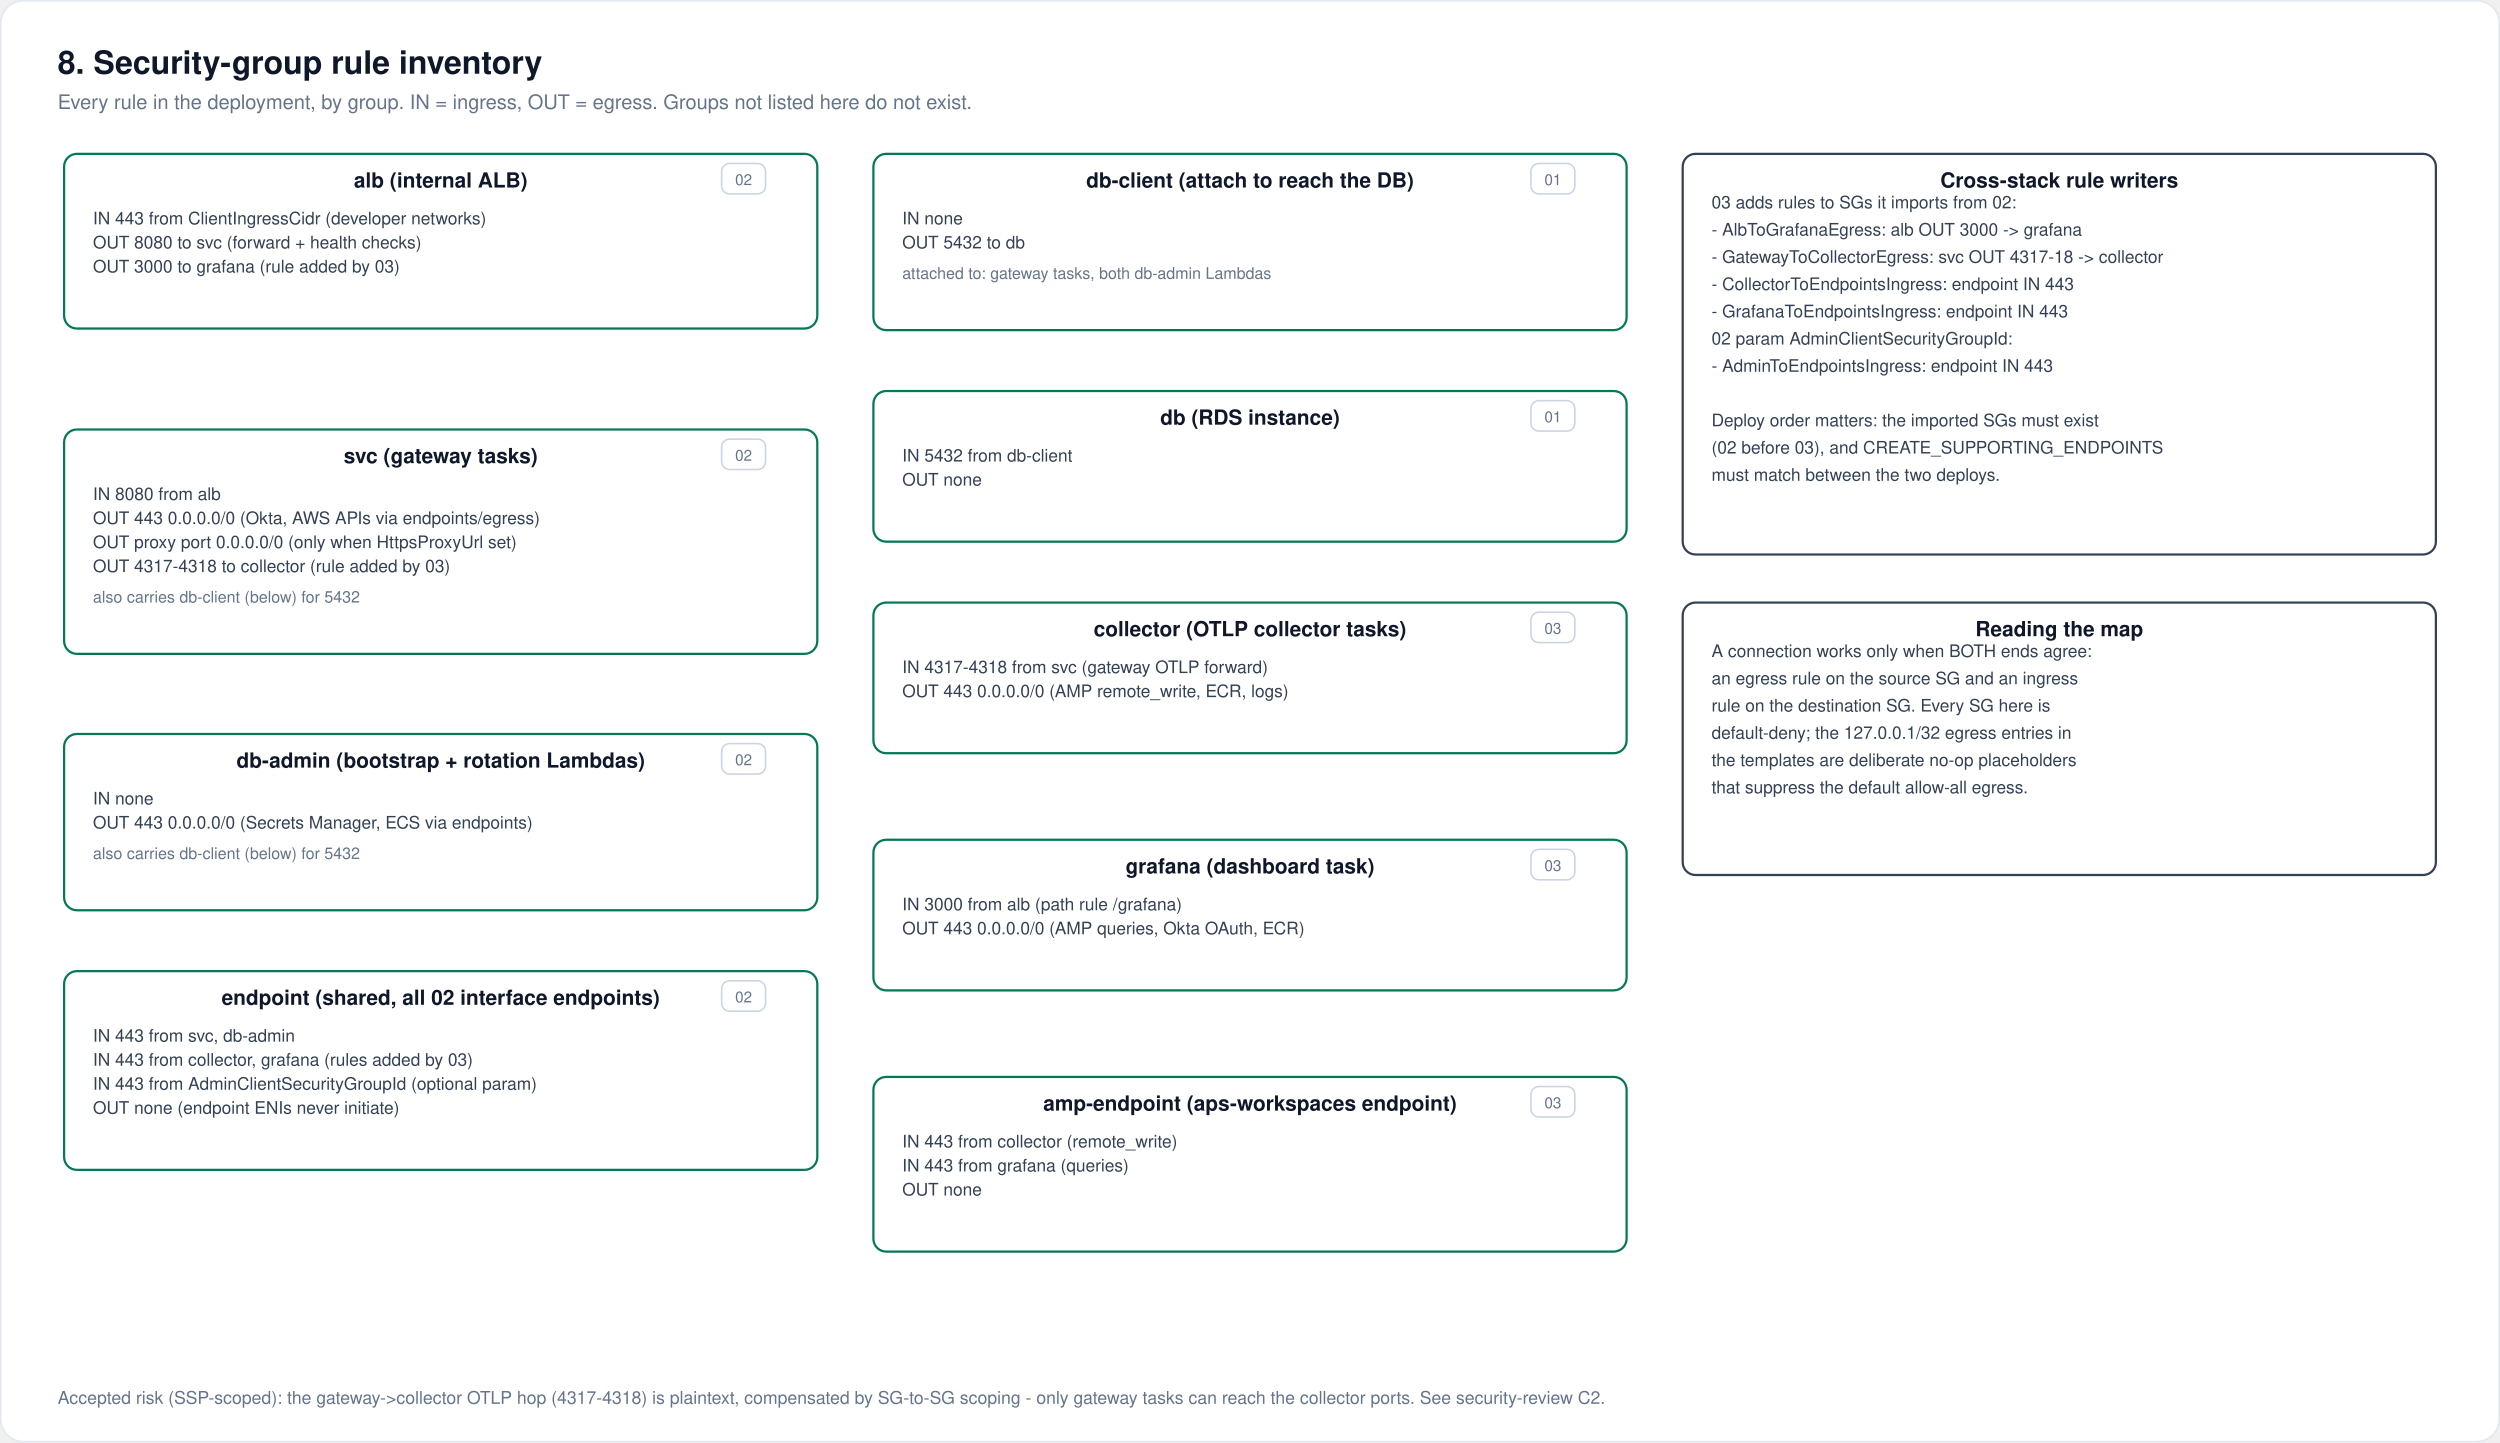
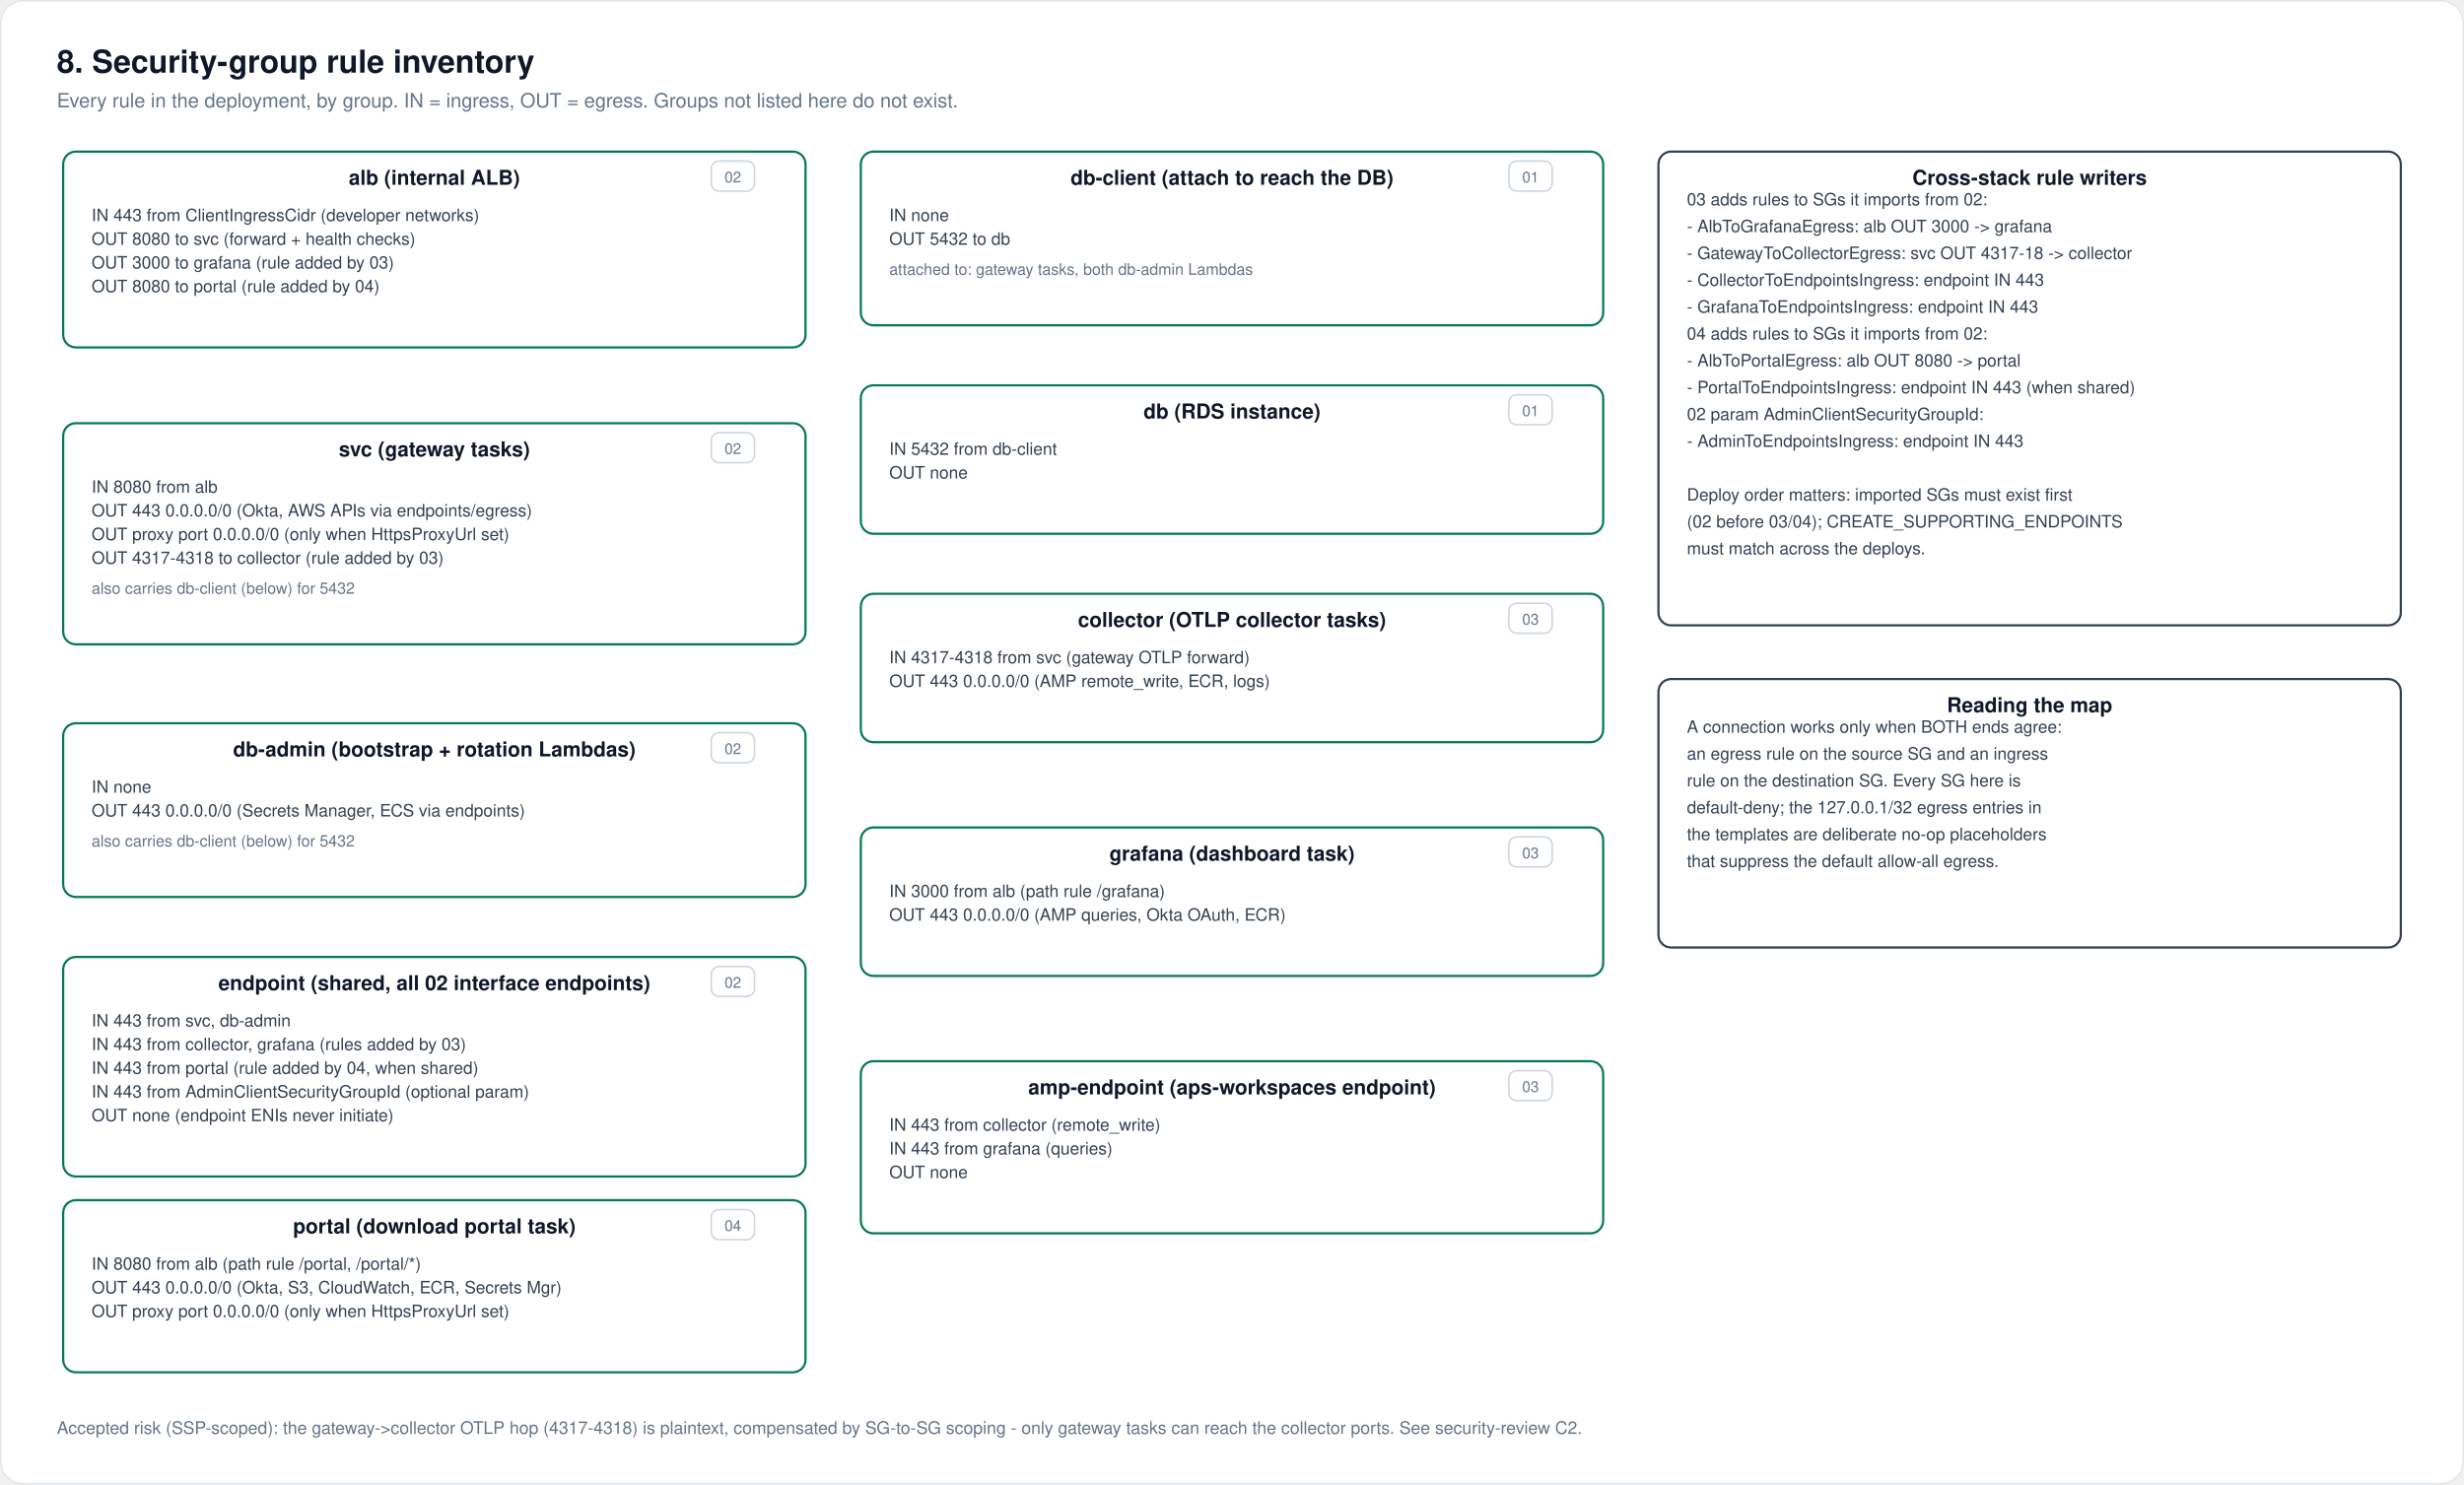
- <svg xmlns="http://www.w3.org/2000/svg" width="1560" height="900" viewBox="0 0 1560 900">
+ <svg xmlns="http://www.w3.org/2000/svg" width="1560" height="940" viewBox="0 0 1560 940">
  <defs>
    <marker id="arr" viewBox="0 0 10 10" refX="9" refY="5" markerWidth="7.5" markerHeight="7.5" orient="auto-start-reverse">
      <path d="M 0 0 L 10 5 L 0 10 z" fill="#334155" />
    </marker>
  </defs>
-   <rect x="0.5" y="0.5" width="1559" height="899" rx="14" fill="#FFFFFF" stroke="#E2E8F0" />
+   <rect x="0.5" y="0.5" width="1559" height="939" rx="14" fill="#FFFFFF" stroke="#E2E8F0" />
  <text x="36" y="46" font-family="Helvetica, Arial, sans-serif" font-size="20" fill="#0F172A" font-weight="bold" text-anchor="start">8. Security-group rule inventory</text>
  <text x="36" y="68" font-family="Helvetica, Arial, sans-serif" font-size="12.5" fill="#64748B" font-weight="normal" text-anchor="start">Every rule in the deployment, by group. IN = ingress, OUT = egress. Groups not listed here do not exist.</text>
-   <rect x="40" y="96" width="470" height="109" rx="8" fill="#FFFFFF" stroke="#047857" stroke-width="1.4" />
+   <rect x="40" y="96" width="470" height="124" rx="8" fill="#FFFFFF" stroke="#047857" stroke-width="1.4" />
  <text x="275.0" y="117" font-family="Helvetica, Arial, sans-serif" font-size="13" fill="#0F172A" font-weight="bold" text-anchor="middle">alb  (internal ALB)</text>
  <rect x="450.3" y="102" width="27.4" height="19" rx="5" fill="#FFFFFF" stroke="#CBD5E1" />
  <text x="464" y="115.5" font-family="Helvetica, Arial, sans-serif" font-size="9.5" fill="#64748B" font-weight="normal" text-anchor="middle">02</text>
  <text x="58" y="140" font-family="Helvetica, Arial, sans-serif" font-size="10.8" fill="#334155" font-weight="normal" text-anchor="start">IN   443   from ClientIngressCidr (developer networks)</text>
  <text x="58" y="155" font-family="Helvetica, Arial, sans-serif" font-size="10.8" fill="#334155" font-weight="normal" text-anchor="start">OUT  8080  to svc (forward + health checks)</text>
  <text x="58" y="170" font-family="Helvetica, Arial, sans-serif" font-size="10.8" fill="#334155" font-weight="normal" text-anchor="start">OUT  3000  to grafana  (rule added by 03)</text>
+   <text x="58" y="185" font-family="Helvetica, Arial, sans-serif" font-size="10.8" fill="#334155" font-weight="normal" text-anchor="start">OUT  8080  to portal   (rule added by 04)</text>
  <rect x="40" y="268" width="470" height="140" rx="8" fill="#FFFFFF" stroke="#047857" stroke-width="1.4" />
  <text x="275.0" y="289" font-family="Helvetica, Arial, sans-serif" font-size="13" fill="#0F172A" font-weight="bold" text-anchor="middle">svc  (gateway tasks)</text>
  <rect x="450.3" y="274" width="27.4" height="19" rx="5" fill="#FFFFFF" stroke="#CBD5E1" />
  <text x="464" y="287.5" font-family="Helvetica, Arial, sans-serif" font-size="9.5" fill="#64748B" font-weight="normal" text-anchor="middle">02</text>
  <text x="58" y="312" font-family="Helvetica, Arial, sans-serif" font-size="10.8" fill="#334155" font-weight="normal" text-anchor="start">IN   8080       from alb</text>
  <text x="58" y="327" font-family="Helvetica, Arial, sans-serif" font-size="10.8" fill="#334155" font-weight="normal" text-anchor="start">OUT  443        0.0.0.0/0 (Okta, AWS APIs via endpoints/egress)</text>
  <text x="58" y="342" font-family="Helvetica, Arial, sans-serif" font-size="10.8" fill="#334155" font-weight="normal" text-anchor="start">OUT  proxy port 0.0.0.0/0 (only when HttpsProxyUrl set)</text>
  <text x="58" y="357" font-family="Helvetica, Arial, sans-serif" font-size="10.8" fill="#334155" font-weight="normal" text-anchor="start">OUT  4317-4318  to collector  (rule added by 03)</text>
  <text x="58" y="376" font-family="Helvetica, Arial, sans-serif" font-size="10" fill="#64748B" font-weight="normal" text-anchor="start">also carries db-client (below) for 5432</text>
  <rect x="40" y="458" width="470" height="110" rx="8" fill="#FFFFFF" stroke="#047857" stroke-width="1.4" />
  <text x="275.0" y="479" font-family="Helvetica, Arial, sans-serif" font-size="13" fill="#0F172A" font-weight="bold" text-anchor="middle">db-admin  (bootstrap + rotation Lambdas)</text>
  <rect x="450.3" y="464" width="27.4" height="19" rx="5" fill="#FFFFFF" stroke="#CBD5E1" />
  <text x="464" y="477.5" font-family="Helvetica, Arial, sans-serif" font-size="9.5" fill="#64748B" font-weight="normal" text-anchor="middle">02</text>
  <text x="58" y="502" font-family="Helvetica, Arial, sans-serif" font-size="10.8" fill="#334155" font-weight="normal" text-anchor="start">IN   none</text>
  <text x="58" y="517" font-family="Helvetica, Arial, sans-serif" font-size="10.8" fill="#334155" font-weight="normal" text-anchor="start">OUT  443  0.0.0.0/0 (Secrets Manager, ECS via endpoints)</text>
  <text x="58" y="536" font-family="Helvetica, Arial, sans-serif" font-size="10" fill="#64748B" font-weight="normal" text-anchor="start">also carries db-client (below) for 5432</text>
-   <rect x="40" y="606" width="470" height="124" rx="8" fill="#FFFFFF" stroke="#047857" stroke-width="1.4" />
+   <rect x="40" y="606" width="470" height="139" rx="8" fill="#FFFFFF" stroke="#047857" stroke-width="1.4" />
  <text x="275.0" y="627" font-family="Helvetica, Arial, sans-serif" font-size="13" fill="#0F172A" font-weight="bold" text-anchor="middle">endpoint  (shared, all 02 interface endpoints)</text>
  <rect x="450.3" y="612" width="27.4" height="19" rx="5" fill="#FFFFFF" stroke="#CBD5E1" />
  <text x="464" y="625.5" font-family="Helvetica, Arial, sans-serif" font-size="9.5" fill="#64748B" font-weight="normal" text-anchor="middle">02</text>
  <text x="58" y="650" font-family="Helvetica, Arial, sans-serif" font-size="10.8" fill="#334155" font-weight="normal" text-anchor="start">IN   443  from svc, db-admin</text>
  <text x="58" y="665" font-family="Helvetica, Arial, sans-serif" font-size="10.8" fill="#334155" font-weight="normal" text-anchor="start">IN   443  from collector, grafana   (rules added by 03)</text>
-   <text x="58" y="680" font-family="Helvetica, Arial, sans-serif" font-size="10.8" fill="#334155" font-weight="normal" text-anchor="start">IN   443  from AdminClientSecurityGroupId (optional param)</text>
-   <text x="58" y="695" font-family="Helvetica, Arial, sans-serif" font-size="10.8" fill="#334155" font-weight="normal" text-anchor="start">OUT  none (endpoint ENIs never initiate)</text>
+   <text x="58" y="680" font-family="Helvetica, Arial, sans-serif" font-size="10.8" fill="#334155" font-weight="normal" text-anchor="start">IN   443  from portal               (rule added by 04, when shared)</text>
+   <text x="58" y="695" font-family="Helvetica, Arial, sans-serif" font-size="10.8" fill="#334155" font-weight="normal" text-anchor="start">IN   443  from AdminClientSecurityGroupId (optional param)</text>
+   <text x="58" y="710" font-family="Helvetica, Arial, sans-serif" font-size="10.8" fill="#334155" font-weight="normal" text-anchor="start">OUT  none (endpoint ENIs never initiate)</text>
+   <rect x="40" y="760" width="470" height="109" rx="8" fill="#FFFFFF" stroke="#047857" stroke-width="1.4" />
+   <text x="275.0" y="781" font-family="Helvetica, Arial, sans-serif" font-size="13" fill="#0F172A" font-weight="bold" text-anchor="middle">portal  (download portal task)</text>
+   <rect x="450.3" y="766" width="27.4" height="19" rx="5" fill="#FFFFFF" stroke="#CBD5E1" />
+   <text x="464" y="779.5" font-family="Helvetica, Arial, sans-serif" font-size="9.5" fill="#64748B" font-weight="normal" text-anchor="middle">04</text>
+   <text x="58" y="804" font-family="Helvetica, Arial, sans-serif" font-size="10.8" fill="#334155" font-weight="normal" text-anchor="start">IN   8080  from alb (path rule /portal, /portal/*)</text>
+   <text x="58" y="819" font-family="Helvetica, Arial, sans-serif" font-size="10.8" fill="#334155" font-weight="normal" text-anchor="start">OUT  443   0.0.0.0/0 (Okta, S3, CloudWatch, ECR, Secrets Mgr)</text>
+   <text x="58" y="834" font-family="Helvetica, Arial, sans-serif" font-size="10.8" fill="#334155" font-weight="normal" text-anchor="start">OUT  proxy port 0.0.0.0/0 (only when HttpsProxyUrl set)</text>
  <rect x="545" y="96" width="470" height="110" rx="8" fill="#FFFFFF" stroke="#047857" stroke-width="1.4" />
  <text x="780.0" y="117" font-family="Helvetica, Arial, sans-serif" font-size="13" fill="#0F172A" font-weight="bold" text-anchor="middle">db-client  (attach to reach the DB)</text>
  <rect x="955.3" y="102" width="27.4" height="19" rx="5" fill="#FFFFFF" stroke="#CBD5E1" />
  <text x="969" y="115.5" font-family="Helvetica, Arial, sans-serif" font-size="9.5" fill="#64748B" font-weight="normal" text-anchor="middle">01</text>
  <text x="563" y="140" font-family="Helvetica, Arial, sans-serif" font-size="10.8" fill="#334155" font-weight="normal" text-anchor="start">IN   none</text>
  <text x="563" y="155" font-family="Helvetica, Arial, sans-serif" font-size="10.8" fill="#334155" font-weight="normal" text-anchor="start">OUT  5432  to db</text>
  <text x="563" y="174" font-family="Helvetica, Arial, sans-serif" font-size="10" fill="#64748B" font-weight="normal" text-anchor="start">attached to: gateway tasks, both db-admin Lambdas</text>
  <rect x="545" y="244" width="470" height="94" rx="8" fill="#FFFFFF" stroke="#047857" stroke-width="1.4" />
  <text x="780.0" y="265" font-family="Helvetica, Arial, sans-serif" font-size="13" fill="#0F172A" font-weight="bold" text-anchor="middle">db  (RDS instance)</text>
  <rect x="955.3" y="250" width="27.4" height="19" rx="5" fill="#FFFFFF" stroke="#CBD5E1" />
  <text x="969" y="263.5" font-family="Helvetica, Arial, sans-serif" font-size="9.5" fill="#64748B" font-weight="normal" text-anchor="middle">01</text>
  <text x="563" y="288" font-family="Helvetica, Arial, sans-serif" font-size="10.8" fill="#334155" font-weight="normal" text-anchor="start">IN   5432  from db-client</text>
  <text x="563" y="303" font-family="Helvetica, Arial, sans-serif" font-size="10.8" fill="#334155" font-weight="normal" text-anchor="start">OUT  none</text>
  <rect x="545" y="376" width="470" height="94" rx="8" fill="#FFFFFF" stroke="#047857" stroke-width="1.4" />
  <text x="780.0" y="397" font-family="Helvetica, Arial, sans-serif" font-size="13" fill="#0F172A" font-weight="bold" text-anchor="middle">collector  (OTLP collector tasks)</text>
  <rect x="955.3" y="382" width="27.4" height="19" rx="5" fill="#FFFFFF" stroke="#CBD5E1" />
  <text x="969" y="395.5" font-family="Helvetica, Arial, sans-serif" font-size="9.5" fill="#64748B" font-weight="normal" text-anchor="middle">03</text>
  <text x="563" y="420" font-family="Helvetica, Arial, sans-serif" font-size="10.8" fill="#334155" font-weight="normal" text-anchor="start">IN   4317-4318  from svc (gateway OTLP forward)</text>
  <text x="563" y="435" font-family="Helvetica, Arial, sans-serif" font-size="10.8" fill="#334155" font-weight="normal" text-anchor="start">OUT  443        0.0.0.0/0 (AMP remote_write, ECR, logs)</text>
  <rect x="545" y="524" width="470" height="94" rx="8" fill="#FFFFFF" stroke="#047857" stroke-width="1.4" />
  <text x="780.0" y="545" font-family="Helvetica, Arial, sans-serif" font-size="13" fill="#0F172A" font-weight="bold" text-anchor="middle">grafana  (dashboard task)</text>
  <rect x="955.3" y="530" width="27.4" height="19" rx="5" fill="#FFFFFF" stroke="#CBD5E1" />
  <text x="969" y="543.5" font-family="Helvetica, Arial, sans-serif" font-size="9.5" fill="#64748B" font-weight="normal" text-anchor="middle">03</text>
  <text x="563" y="568" font-family="Helvetica, Arial, sans-serif" font-size="10.8" fill="#334155" font-weight="normal" text-anchor="start">IN   3000  from alb (path rule /grafana)</text>
  <text x="563" y="583" font-family="Helvetica, Arial, sans-serif" font-size="10.8" fill="#334155" font-weight="normal" text-anchor="start">OUT  443   0.0.0.0/0 (AMP queries, Okta OAuth, ECR)</text>
  <rect x="545" y="672" width="470" height="109" rx="8" fill="#FFFFFF" stroke="#047857" stroke-width="1.4" />
  <text x="780.0" y="693" font-family="Helvetica, Arial, sans-serif" font-size="13" fill="#0F172A" font-weight="bold" text-anchor="middle">amp-endpoint  (aps-workspaces endpoint)</text>
  <rect x="955.3" y="678" width="27.4" height="19" rx="5" fill="#FFFFFF" stroke="#CBD5E1" />
  <text x="969" y="691.5" font-family="Helvetica, Arial, sans-serif" font-size="9.5" fill="#64748B" font-weight="normal" text-anchor="middle">03</text>
  <text x="563" y="716" font-family="Helvetica, Arial, sans-serif" font-size="10.8" fill="#334155" font-weight="normal" text-anchor="start">IN   443  from collector (remote_write)</text>
  <text x="563" y="731" font-family="Helvetica, Arial, sans-serif" font-size="10.8" fill="#334155" font-weight="normal" text-anchor="start">IN   443  from grafana (queries)</text>
  <text x="563" y="746" font-family="Helvetica, Arial, sans-serif" font-size="10.8" fill="#334155" font-weight="normal" text-anchor="start">OUT  none</text>
-   <rect x="1050" y="96" width="470" height="250" rx="8" fill="#FFFFFF" stroke="#334155" stroke-width="1.4" />
+   <rect x="1050" y="96" width="470" height="300" rx="8" fill="#FFFFFF" stroke="#334155" stroke-width="1.4" />
  <text x="1285.0" y="117" font-family="Helvetica, Arial, sans-serif" font-size="13" fill="#0F172A" font-weight="bold" text-anchor="middle">Cross-stack rule writers</text>
  <text x="1068" y="130" font-family="Helvetica, Arial, sans-serif" font-size="10.8" fill="#334155" font-weight="normal" text-anchor="start">03 adds rules to SGs it imports from 02:</text>
  <text x="1068" y="147" font-family="Helvetica, Arial, sans-serif" font-size="10.8" fill="#334155" font-weight="normal" text-anchor="start">  - AlbToGrafanaEgress:       alb  OUT 3000 -&gt; grafana</text>
  <text x="1068" y="164" font-family="Helvetica, Arial, sans-serif" font-size="10.8" fill="#334155" font-weight="normal" text-anchor="start">  - GatewayToCollectorEgress: svc  OUT 4317-18 -&gt; collector</text>
  <text x="1068" y="181" font-family="Helvetica, Arial, sans-serif" font-size="10.8" fill="#334155" font-weight="normal" text-anchor="start">  - CollectorToEndpointsIngress: endpoint IN 443</text>
  <text x="1068" y="198" font-family="Helvetica, Arial, sans-serif" font-size="10.8" fill="#334155" font-weight="normal" text-anchor="start">  - GrafanaToEndpointsIngress:   endpoint IN 443</text>
-   <text x="1068" y="215" font-family="Helvetica, Arial, sans-serif" font-size="10.8" fill="#334155" font-weight="normal" text-anchor="start">02 param AdminClientSecurityGroupId:</text>
-   <text x="1068" y="232" font-family="Helvetica, Arial, sans-serif" font-size="10.8" fill="#334155" font-weight="normal" text-anchor="start">  - AdminToEndpointsIngress:     endpoint IN 443</text>
-   <text x="1068" y="249" font-family="Helvetica, Arial, sans-serif" font-size="10.8" fill="#334155" font-weight="normal" text-anchor="start" />
-   <text x="1068" y="266" font-family="Helvetica, Arial, sans-serif" font-size="10.8" fill="#334155" font-weight="normal" text-anchor="start">Deploy order matters: the imported SGs must exist</text>
-   <text x="1068" y="283" font-family="Helvetica, Arial, sans-serif" font-size="10.8" fill="#334155" font-weight="normal" text-anchor="start">(02 before 03), and CREATE_SUPPORTING_ENDPOINTS</text>
-   <text x="1068" y="300" font-family="Helvetica, Arial, sans-serif" font-size="10.8" fill="#334155" font-weight="normal" text-anchor="start">must match between the two deploys.</text>
-   <rect x="1050" y="376" width="470" height="170" rx="8" fill="#FFFFFF" stroke="#334155" stroke-width="1.4" />
-   <text x="1285.0" y="397" font-family="Helvetica, Arial, sans-serif" font-size="13" fill="#0F172A" font-weight="bold" text-anchor="middle">Reading the map</text>
-   <text x="1068" y="410" font-family="Helvetica, Arial, sans-serif" font-size="10.8" fill="#334155" font-weight="normal" text-anchor="start">A connection works only when BOTH ends agree:</text>
-   <text x="1068" y="427" font-family="Helvetica, Arial, sans-serif" font-size="10.8" fill="#334155" font-weight="normal" text-anchor="start">an egress rule on the source SG and an ingress</text>
-   <text x="1068" y="444" font-family="Helvetica, Arial, sans-serif" font-size="10.8" fill="#334155" font-weight="normal" text-anchor="start">rule on the destination SG. Every SG here is</text>
-   <text x="1068" y="461" font-family="Helvetica, Arial, sans-serif" font-size="10.8" fill="#334155" font-weight="normal" text-anchor="start">default-deny; the 127.0.0.1/32 egress entries in</text>
-   <text x="1068" y="478" font-family="Helvetica, Arial, sans-serif" font-size="10.8" fill="#334155" font-weight="normal" text-anchor="start">the templates are deliberate no-op placeholders</text>
-   <text x="1068" y="495" font-family="Helvetica, Arial, sans-serif" font-size="10.8" fill="#334155" font-weight="normal" text-anchor="start">that suppress the default allow-all egress.</text>
-   <text x="36" y="876" font-family="Helvetica, Arial, sans-serif" font-size="11" fill="#64748B" font-weight="normal" text-anchor="start">Accepted risk (SSP-scoped): the gateway-&gt;collector OTLP hop (4317-4318) is plaintext, compensated by SG-to-SG scoping - only gateway tasks can reach the collector ports. See security-review C2.</text>
+   <text x="1068" y="215" font-family="Helvetica, Arial, sans-serif" font-size="10.8" fill="#334155" font-weight="normal" text-anchor="start">04 adds rules to SGs it imports from 02:</text>
+   <text x="1068" y="232" font-family="Helvetica, Arial, sans-serif" font-size="10.8" fill="#334155" font-weight="normal" text-anchor="start">  - AlbToPortalEgress:        alb  OUT 8080 -&gt; portal</text>
+   <text x="1068" y="249" font-family="Helvetica, Arial, sans-serif" font-size="10.8" fill="#334155" font-weight="normal" text-anchor="start">  - PortalToEndpointsIngress: endpoint IN 443 (when shared)</text>
+   <text x="1068" y="266" font-family="Helvetica, Arial, sans-serif" font-size="10.8" fill="#334155" font-weight="normal" text-anchor="start">02 param AdminClientSecurityGroupId:</text>
+   <text x="1068" y="283" font-family="Helvetica, Arial, sans-serif" font-size="10.8" fill="#334155" font-weight="normal" text-anchor="start">  - AdminToEndpointsIngress:     endpoint IN 443</text>
+   <text x="1068" y="300" font-family="Helvetica, Arial, sans-serif" font-size="10.8" fill="#334155" font-weight="normal" text-anchor="start" />
+   <text x="1068" y="317" font-family="Helvetica, Arial, sans-serif" font-size="10.8" fill="#334155" font-weight="normal" text-anchor="start">Deploy order matters: imported SGs must exist first</text>
+   <text x="1068" y="334" font-family="Helvetica, Arial, sans-serif" font-size="10.8" fill="#334155" font-weight="normal" text-anchor="start">(02 before 03/04); CREATE_SUPPORTING_ENDPOINTS</text>
+   <text x="1068" y="351" font-family="Helvetica, Arial, sans-serif" font-size="10.8" fill="#334155" font-weight="normal" text-anchor="start">must match across the deploys.</text>
+   <rect x="1050" y="430" width="470" height="170" rx="8" fill="#FFFFFF" stroke="#334155" stroke-width="1.4" />
+   <text x="1285.0" y="451" font-family="Helvetica, Arial, sans-serif" font-size="13" fill="#0F172A" font-weight="bold" text-anchor="middle">Reading the map</text>
+   <text x="1068" y="464" font-family="Helvetica, Arial, sans-serif" font-size="10.8" fill="#334155" font-weight="normal" text-anchor="start">A connection works only when BOTH ends agree:</text>
+   <text x="1068" y="481" font-family="Helvetica, Arial, sans-serif" font-size="10.8" fill="#334155" font-weight="normal" text-anchor="start">an egress rule on the source SG and an ingress</text>
+   <text x="1068" y="498" font-family="Helvetica, Arial, sans-serif" font-size="10.8" fill="#334155" font-weight="normal" text-anchor="start">rule on the destination SG. Every SG here is</text>
+   <text x="1068" y="515" font-family="Helvetica, Arial, sans-serif" font-size="10.8" fill="#334155" font-weight="normal" text-anchor="start">default-deny; the 127.0.0.1/32 egress entries in</text>
+   <text x="1068" y="532" font-family="Helvetica, Arial, sans-serif" font-size="10.8" fill="#334155" font-weight="normal" text-anchor="start">the templates are deliberate no-op placeholders</text>
+   <text x="1068" y="549" font-family="Helvetica, Arial, sans-serif" font-size="10.8" fill="#334155" font-weight="normal" text-anchor="start">that suppress the default allow-all egress.</text>
+   <text x="36" y="908" font-family="Helvetica, Arial, sans-serif" font-size="11" fill="#64748B" font-weight="normal" text-anchor="start">Accepted risk (SSP-scoped): the gateway-&gt;collector OTLP hop (4317-4318) is plaintext, compensated by SG-to-SG scoping - only gateway tasks can reach the collector ports. See security-review C2.</text>
</svg>
